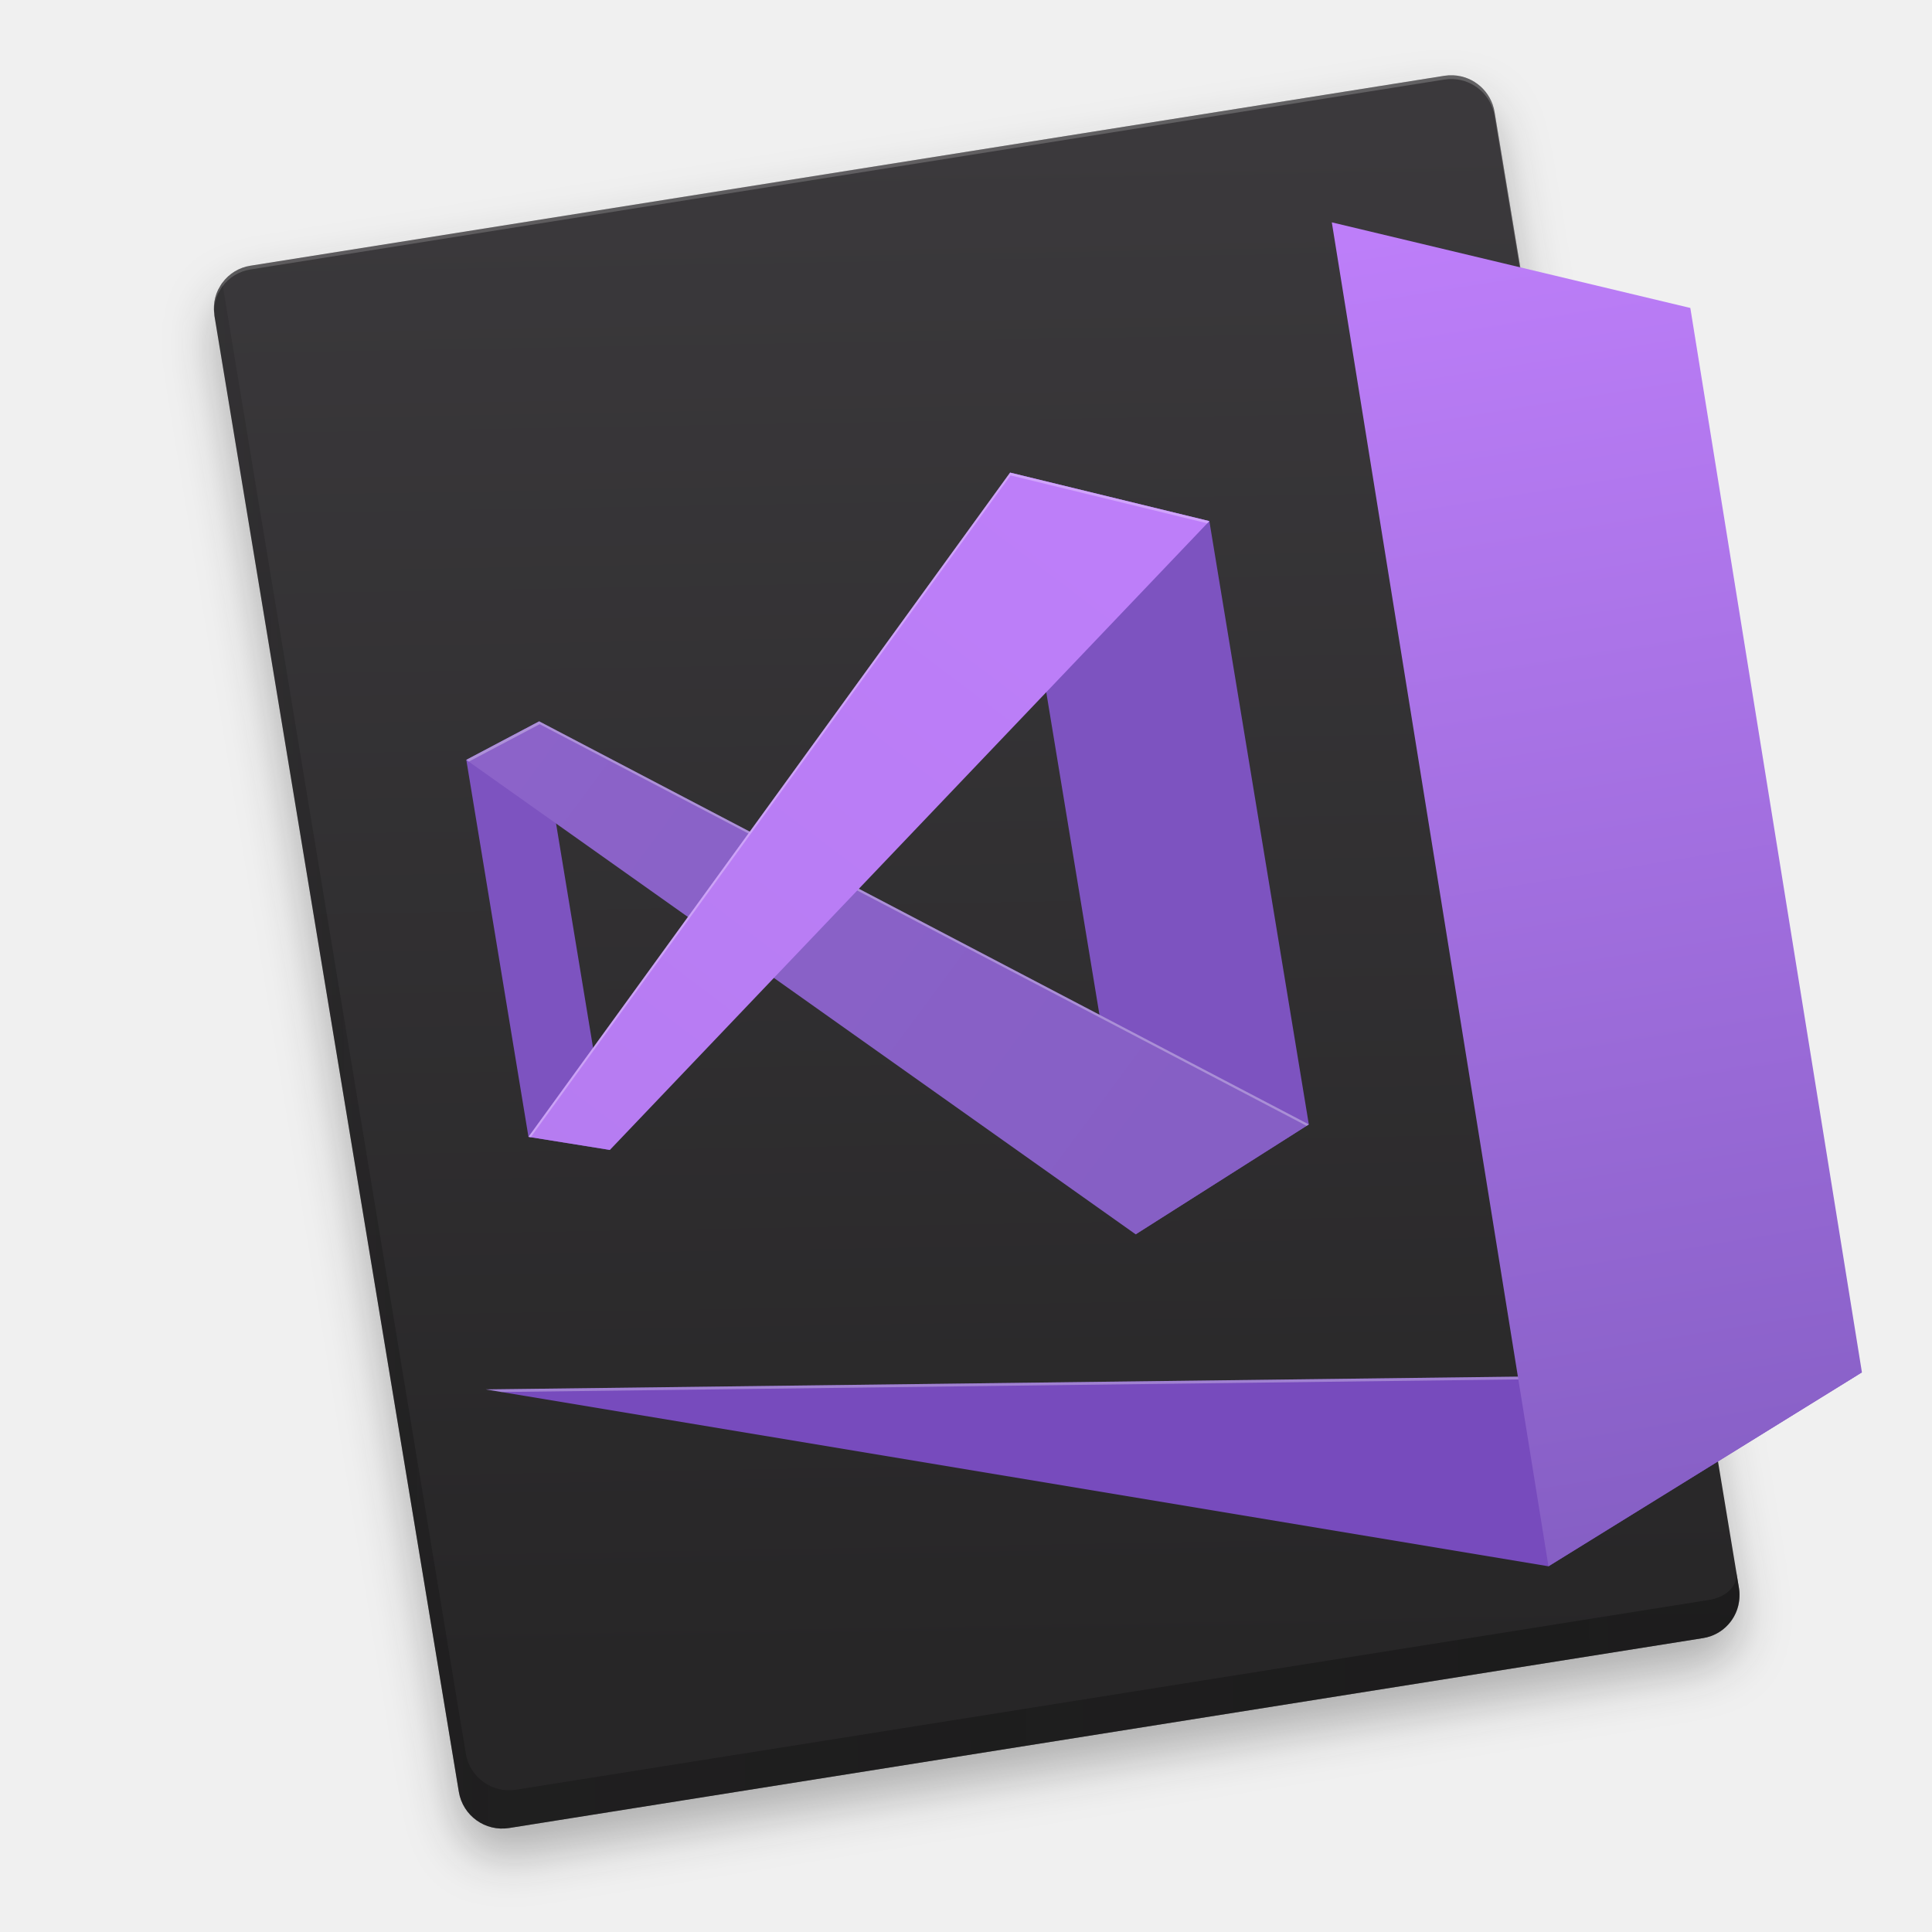
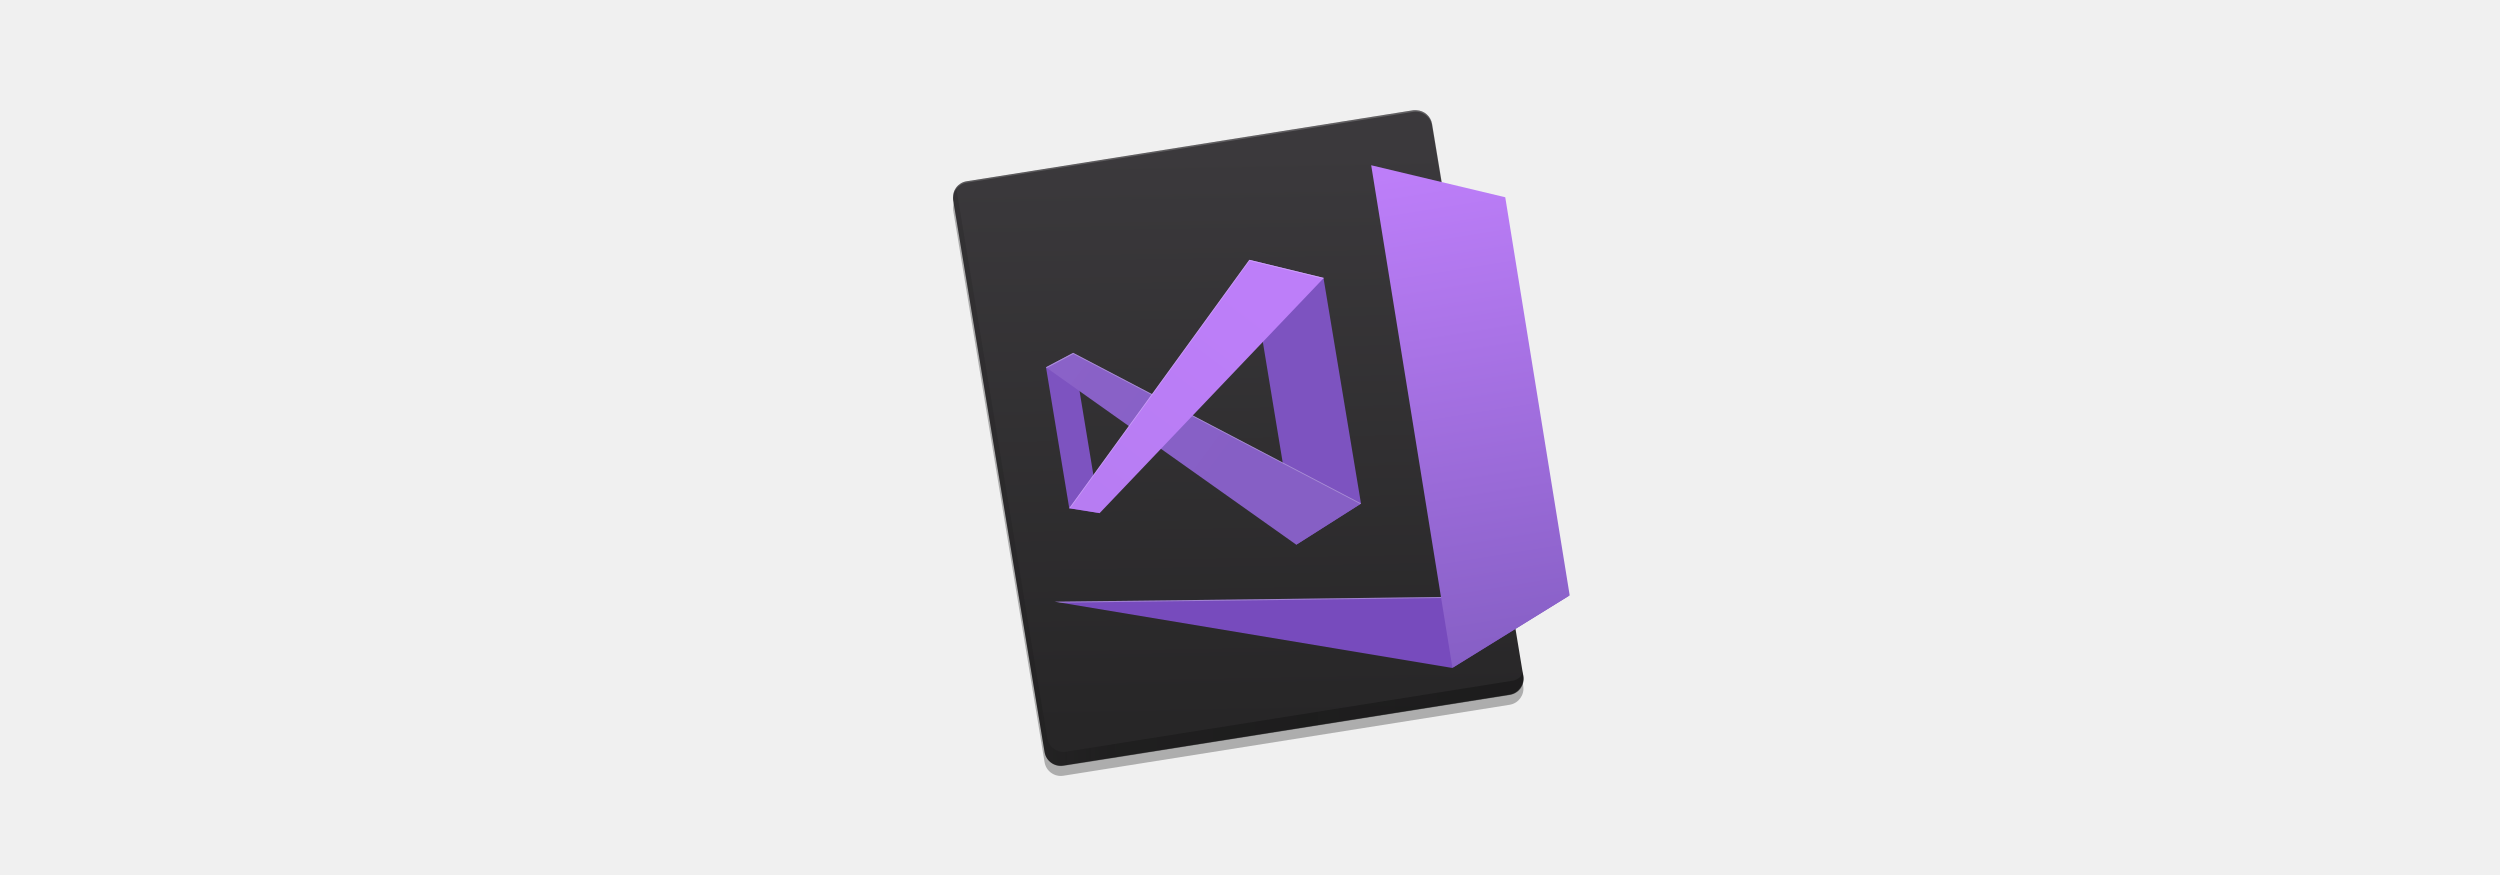
- <svg xmlns="http://www.w3.org/2000/svg" xmlns:xlink="http://www.w3.org/1999/xlink" id="svg1528" viewBox="0 0 512 512" enable-background="new 0 0 512 512">
-   <style>.st0{opacity:0;fill:#f6f6f6}.st1{opacity:.3;filter:url(#filter5120);enable-background:new}.st2{fill:#111}.st3{fill:url(#path9608_1_)}.st4{opacity:.5;fill:url(#rect1155_1_);enable-background:new}.st5{clip-path:url(#SVGID_2_)}.st6{opacity:.6;filter:url(#filter994);enable-background:new}.st7{fill:url(#SVGID_3_)}.st8{fill:#774bbd}.st10,.st9{opacity:.2;fill:url(#path5133_1_);enable-background:new}.st10{opacity:.3;fill:#fff}.st11{fill:url(#path13755_1_)}.st12{opacity:.25;clip-path:url(#SVGID_5_);enable-background:new}.st13{filter:url(#filter911-3)}.st14{fill:url(#SVGID_6_)}.st15{fill:#7d53c0}.st16{fill:url(#path13765_1_)}.st17{fill:url(#path13763_1_)}.st18,.st19{enable-background:new}.st18{fill:#fff;opacity:.29}.st19{opacity:.25;clip-path:url(#SVGID_8_)}.st20{filter:url(#filter1127-3)}.st21{fill:url(#SVGID_9_)}.st22{opacity:.25;clip-path:url(#SVGID_11_);enable-background:new}.st23{filter:url(#filter1188-9)}.st24{fill:url(#SVGID_12_)}.st25,.st26{enable-background:new}.st25{clip-path:url(#SVGID_14_);opacity:.25}.st26{opacity:.5;filter:url(#filter1235-0)}</style>
-   <filter height="1.146" id="filter994" width="1.142" x="-.071" y="-.073" color-interpolation-filters="sRGB">
-     <feGaussianBlur id="feGaussianBlur996" stdDeviation="1.937" />
-   </filter>
-   <filter height="1.12" id="filter911-3" width="1.48" x="-.24" y="-.06" color-interpolation-filters="sRGB">
-     <feGaussianBlur id="feGaussianBlur913-5" stdDeviation=".635" />
-   </filter>
-   <filter height="1.067" id="filter5120" width="1.077" x="-.039" y="-.034" color-interpolation-filters="sRGB">
-     <feGaussianBlur id="feGaussianBlur5122" stdDeviation="6.55" />
-   </filter>
-   <filter height="1.055" id="filter1235-0" width="1.043" x="-.021" y="-.027" color-interpolation-filters="sRGB">
-     <feGaussianBlur id="feGaussianBlur1237-9" stdDeviation=".127" />
-   </filter>
-   <filter height="1.096" id="filter1188-9" width="1.096" x="-.048" y="-.048" color-interpolation-filters="sRGB">
-     <feGaussianBlur id="feGaussianBlur1190-1" stdDeviation="1.08" />
-   </filter>
-   <filter height="1.096" id="filter1127-3" width="1.096" x="-.048" y="-.048" color-interpolation-filters="sRGB">
-     <feGaussianBlur id="feGaussianBlur1129-5" stdDeviation="1.08" />
-   </filter>
-   <path class="st0" d="M512 0v512H0V0h512z" />
-   <g id="layer1" transform="translate(151.164 340.974)">
-     <g id="g5090" transform="matrix(.995 0 0 .995 .718 -1.607)">
-       <path class="st1 st2" d="M234.393-313.982a11.791 11.791 0 0 0-2.362.131l-317.987 50.584a11.452 11.452 0 0 0-7.481 4.561v-.02c-.32.433-.573.912-.83 1.385-.083.155-.194.293-.27.452a11.446 11.446 0 0 0-1.108 4.232c-.05.732-.016 1.479.079 2.234.002.017-.001.033.001.05v.01c.018.133.005.263.027.397l65.099 393.157a11.7 11.7 0 0 0 13.391 9.651l317.987-50.584c5.363-.853 9.197-5.211 9.654-10.361.085-.962.094-1.939-.072-2.939L245.423-304.2a11.697 11.697 0 0 0-11.03-9.782z" id="path5092" />
-       <linearGradient id="path9608_1_" gradientUnits="userSpaceOnUse" x1="-431.954" y1="253.775" x2="-431.954" y2="173.406" gradientTransform="scale(5.0603 -5.0603) rotate(1 10892.161 26083.88)">
-         <stop offset="0" stop-color="#3b393c" />
-         <stop offset="1" stop-color="#272627" />
-       </linearGradient>
-       <path id="path9608" class="st3" d="M234.393-321.017a11.791 11.791 0 0 0-2.362.131l-317.987 50.584a11.452 11.452 0 0 0-7.481 4.561v-.02c-.32.433-.573.912-.83 1.385-.083.155-.194.293-.27.452a11.446 11.446 0 0 0-1.108 4.232c-.05.732-.016 1.479.079 2.234.002.017-.001.033.001.05v.01c.018.133.005.263.027.397l65.099 393.157a11.7 11.7 0 0 0 13.391 9.651l317.987-50.584c5.363-.853 9.197-5.211 9.654-10.361.085-.962.094-1.939-.072-2.939l-65.098-393.158a11.696 11.696 0 0 0-11.03-9.782z" />
-       <linearGradient id="rect1155_1_" gradientUnits="userSpaceOnUse" x1="-471.085" y1="206.073" x2="-392.982" y2="206.008" gradientTransform="scale(5.0603 -5.0603) rotate(1 10892.161 26083.88)">
-         <stop offset="0" stop-color="#111" stop-opacity=".307" />
-         <stop offset=".163" stop-color="#111" stop-opacity=".741" />
-         <stop offset="1" stop-color="#111" />
-       </linearGradient>
-       <path id="rect1155" class="st4" d="M-93.437-265.761a11.51 11.51 0 0 0-2.102 8.759l65.099 393.157a11.7 11.7 0 0 0 13.391 9.651l317.987-50.584a11.512 11.512 0 0 0 9.583-13.301l-.78-4.543c.807 4.389-3.423 7.077-6.955 7.638L-15.2 135.601c-6.364 1.012-12.329-3.294-13.381-9.651l-64.856-391.711z" />
-       <defs>
-         <path id="SVGID_1_" d="M234.393-321.017a11.791 11.791 0 0 0-2.362.131l-317.987 50.584a11.452 11.452 0 0 0-7.481 4.561v-.02c-.32.433-.573.912-.83 1.385-.083.155-.194.293-.27.452a11.446 11.446 0 0 0-1.108 4.232c-.05.732-.015 1.479.08 2.234.002.017-.001.033.001.05v.01c.018.133.005.263.027.397l65.099 393.157a11.7 11.7 0 0 0 13.391 9.651L300.94 95.223c5.363-.853 9.197-5.211 9.654-10.361.085-.962.094-1.939-.072-2.939l-65.1-393.158a11.694 11.694 0 0 0-11.029-9.782z" />
-       </defs>
-       <clipPath id="SVGID_2_">
-         <use xlink:href="#SVGID_1_" overflow="visible" />
-       </clipPath>
-       <g id="g5028" transform="rotate(-1.001 -36706.67 -31222.452) scale(5.08573)" class="st5">
-         <g id="path945" class="st6">
-           <linearGradient id="SVGID_3_" gradientUnits="userSpaceOnUse" x1="-219.638" y1="156.466" x2="-269.435" y2="160.262" gradientTransform="matrix(5.59 .0976 .0976 -5.59 1152.468 1002.968)">
-             <stop offset="0" stop-color="#5420a8" />
-             <stop offset="1" stop-color="#7130d8" stop-opacity="0" />
-           </linearGradient>
-           <path class="st7" d="M-67.548 71.417l8.688 60.61-54.054-.274 55.483 10.235 16.59-9.87-8.012-55.891z" />
-         </g>
-       </g>
-       <path id="path13757" class="st8" d="M-23.255 28.984l366.517-4.542-83.485 51.654-283.032-47.112z" />
-       <linearGradient id="path5133_1_" gradientUnits="userSpaceOnUse" x1="107.485" y1="148.1" x2="107.485" y2="-196.466" gradientTransform="matrix(1 0 0 -1 0 -165.562)">
-         <stop offset="0" stop-color="#fff" />
-         <stop offset="1" stop-color="#fff" stop-opacity="0" />
-       </linearGradient>
-       <path id="path5133" class="st9" d="M234.394-321.017a11.8 11.8 0 0 0-2.363.13l-317.986 50.585a11.447 11.447 0 0 0-7.481 4.56v-.02c-.32.433-.573.912-.83 1.386-.083.155-.195.293-.271.451a11.449 11.449 0 0 0-1.109 4.232c-.028.408-.022.822-.002 1.239.003-.077-.003-.156.002-.234a11.41 11.41 0 0 1 1.109-4.232c.076-.159.188-.297.271-.451.257-.474.511-.953.83-1.386v.02a11.447 11.447 0 0 1 7.481-4.56l317.986-50.585a11.803 11.803 0 0 1 2.363-.13 11.692 11.692 0 0 1 11.028 9.781l65.099 393.158a9.7 9.7 0 0 1 .106 1.036c.02-.672.009-1.35-.106-2.041l-65.099-393.158a11.694 11.694 0 0 0-11.028-9.781z" />
-       <path id="path1262" class="st10" d="M-23.255 28.985l4.162.696L342.032 25.2l1.23-.759-366.517 4.544z" />
-       <linearGradient id="path13755_1_" gradientUnits="userSpaceOnUse" x1="-525.137" y1="96.66" x2="-525.137" y2="190.702" gradientTransform="scale(3.7578 -3.7578) rotate(9.158 489.72 3822.966)">
-         <stop offset="0" stop-color="#865fc5" />
-         <stop offset="1" stop-color="#bd7ef9" />
-       </linearGradient>
-       <path id="path13755" class="st11" d="M202.072-281.851l57.705 357.947 83.485-51.654-45.702-283.493-95.488-22.8z" />
-       <g>
-         <defs>
-           <path id="SVGID_4_" d="M-19.528 29.605l279.305 46.491-8.037-49.853z" />
-         </defs>
-         <clipPath id="SVGID_5_">
-           <use xlink:href="#SVGID_4_" overflow="visible" />
-         </clipPath>
-         <g id="g924-6" transform="rotate(-9.158 -1494.617 270.443) scale(14.08641)" class="st12">
-           <g id="path13755-3-2" class="st13">
-             <linearGradient id="SVGID_6_" gradientUnits="userSpaceOnUse" x1="-38.445" y1="29.885" x2="-38.445" y2="26.37" gradientTransform="matrix(13.8372 2.2307 2.2307 -13.8372 487.535 521.106)">
-               <stop offset="0" stop-color="#111" />
-               <stop offset="1" stop-color="#111" stop-opacity="0" />
-             </linearGradient>
-             <path class="st14" d="M19.05 0v25.4l6.35-2.642V2.642z" />
-           </g>
-         </g>
-       </g>
-       <g id="g1008" transform="rotate(-1.001 -41764.927 -62957.185) scale(5.86879)">
-         <path id="path13759-3" class="st15" d="M-168.026 86.37l5.095 34.663 7.945-4.851-4.035-27.453-9.005-2.359z" />
-         <path id="path13761" class="st15" d="M-189.588 97.284l-3.339 1.69 2.522 17.155 3.685.658-2.868-19.503z" />
-         <linearGradient id="path13765_1_" gradientUnits="userSpaceOnUse" x1="-303.917" y1="156.906" x2="-314.712" y2="167.585" gradientTransform="scale(14.3192 -14.3192) rotate(7.362 1125.664 2349.236)">
-           <stop offset="0" stop-color="#865fc5" />
-           <stop offset="1" stop-color="#a977dd" />
-         </linearGradient>
-         <path id="path13765" class="st16" d="M-192.928 98.974l29.997 22.059 7.945-4.851-34.602-18.898-3.34 1.69z" />
-         <path id="path1248" class="st10" d="M-189.589 97.284l-3.339 1.691.111.081 3.247-1.643 34.481 18.833.102-.062-34.602-18.9z" />
-         <linearGradient id="path13763_1_" gradientUnits="userSpaceOnUse" x1="-303.952" y1="158.925" x2="-314.747" y2="148.245" gradientTransform="scale(14.3192 -14.3192) rotate(7.362 1125.664 2349.236)">
-           <stop offset="0" stop-color="#bd7ef9" />
-           <stop offset="1" stop-color="#9472cc" />
-         </linearGradient>
-         <path id="path13763" class="st17" d="M-186.721 116.787l27.7-28.058-9.004-2.359-22.38 29.759 3.684.658z" />
-         <path id="path1239" class="st18" d="M-168.025 86.37l-22.38 29.759.103.018 22.297-29.649 8.888 2.33.097-.099-9.005-2.359z" />
-         <defs>
-           <path id="SVGID_7_" d="M-159.022 88.73l-7.535 7.632 2.158 14.682 9.413 5.141z" />
-         </defs>
-         <clipPath id="SVGID_8_">
-           <use xlink:href="#SVGID_7_" overflow="visible" />
-         </clipPath>
-         <g id="g1117-6" transform="scale(2.4523) rotate(-8.362 187.486 572.774)" class="st19">
-           <g id="path13765-9-0" class="st20">
-             <linearGradient id="SVGID_9_" gradientUnits="userSpaceOnUse" x1="-29.651" y1="26.688" x2="-16.502" y2="26.688" gradientTransform="matrix(3.7384 .6164 .6164 -3.7384 106.763 128.895)">
-               <stop offset="0" />
-               <stop offset="1" stop-opacity="0" />
-             </linearGradient>
-             <path class="st21" d="M12.382 3.704L6.548 9.476 3.035 6.829l-1.448.484 3.574 3.535-3.574 3.536 1.448.483 3.513-2.647 5.834 5.772 3.493-1.486-7.507-5.658 7.507-5.658z" />
-           </g>
-         </g>
-         <g>
-           <defs>
-             <path id="SVGID_10_" d="M-192.927 98.975l2.52 17.146 3-3.988-1.5-10.202-4.02-2.956zm2.52 17.146l3.683.658v-.001l-3.683-.657z" />
-           </defs>
-           <clipPath id="SVGID_11_">
-             <use xlink:href="#SVGID_10_" overflow="visible" />
-           </clipPath>
-           <g id="g1193-6" transform="rotate(-8.362 459.833 1404.583) scale(2.45098)" class="st22">
-             <g id="path13765-92-2" class="st23">
-               <linearGradient id="SVGID_12_" gradientUnits="userSpaceOnUse" x1="-32.099" y1="26.297" x2="-37.449" y2="26.297" gradientTransform="matrix(3.7363 .616 .616 -3.7363 106.757 128.875)">
-                 <stop offset="0" />
-                 <stop offset="1" stop-opacity="0" />
-               </linearGradient>
-               <path class="st24" d="M12.382 3.704L6.548 9.476 3.035 6.829l-1.448.484 3.574 3.535-3.574 3.536 1.448.483 3.513-2.647 5.834 5.772 3.493-1.486-7.507-5.658 7.507-5.658z" />
-             </g>
-           </g>
-         </g>
-         <g>
-           <defs>
-             <path id="SVGID_13_" d="M-189.588 97.284l-3.339 1.691 9.93 7.302 2.876-3.822-9.467-5.171zm14.371 7.849l-3.926 3.978 16.213 11.922 7.944-4.85-20.231-11.05z" />
-           </defs>
-           <clipPath id="SVGID_14_">
-             <use xlink:href="#SVGID_13_" overflow="visible" />
-           </clipPath>
-           <g id="g1229-6" transform="matrix(2.4261 -.35662 .35662 2.4261 107.484 -109.607)" class="st25">
-             <path d="M-132.129 73.894l12.84-9.678-3.493-1.486-10.795 10.68z" id="path13763-3-1" class="st26" />
-           </g>
-         </g>
+ <svg xmlns="http://www.w3.org/2000/svg" id="ICONS" viewBox="0 0 400 140">
+   <defs>
+     <style>
+       .cls-1 {
+         fill: none;
+       }
+ 
+       .cls-11, .cls-2 {
+         opacity: 0.3;
+       }
+ 
+       .cls-10, .cls-11, .cls-14, .cls-19, .cls-2, .cls-5, .cls-7 {
+         isolation: isolate;
+       }
+ 
+       .cls-3 {
+         fill: #111;
+       }
+ 
+       .cls-4 {
+         fill: url(#linear-gradient);
+       }
+ 
+       .cls-5 {
+         opacity: 0.5;
+         fill: url(#linear-gradient-2);
+       }
+ 
+       .cls-6 {
+         clip-path: url(#clip-path);
+       }
+ 
+       .cls-7 {
+         opacity: 0.6;
+       }
+ 
+       .cls-8 {
+         fill: url(#linear-gradient-3);
+       }
+ 
+       .cls-9 {
+         fill: #774bbd;
+       }
+ 
+       .cls-10 {
+         opacity: 0.2;
+         fill: url(#linear-gradient-4);
+       }
+ 
+       .cls-11, .cls-19 {
+         fill: #fff;
+       }
+ 
+       .cls-12 {
+         fill: url(#linear-gradient-5);
+       }
+ 
+       .cls-13 {
+         clip-path: url(#clip-path-2);
+       }
+ 
+       .cls-14 {
+         opacity: 0.25;
+       }
+ 
+       .cls-15 {
+         fill: url(#linear-gradient-6);
+       }
+ 
+       .cls-16 {
+         fill: #7d53c0;
+       }
+ 
+       .cls-17 {
+         fill: url(#linear-gradient-7);
+       }
+ 
+       .cls-18 {
+         fill: url(#linear-gradient-8);
+       }
+ 
+       .cls-19 {
+         opacity: 0.29;
+       }
+     </style>
+     <linearGradient id="linear-gradient" x1="-2169.45" y1="400.65" x2="-2169.45" y2="418.8" gradientTransform="matrix(5.03, -0.09, 0.09, 5.03, 11083.53, -2186.23)" gradientUnits="userSpaceOnUse">
+       <stop offset="0" stop-color="#3b393c" />
+       <stop offset="1" stop-color="#272627" />
+     </linearGradient>
+     <linearGradient id="linear-gradient-2" x1="-2178.29" y1="411.42" x2="-2160.65" y2="411.44" gradientTransform="matrix(5.03, -0.09, 0.09, 5.03, 11083.53, -2186.23)" gradientUnits="userSpaceOnUse">
+       <stop offset="0" stop-color="#111" stop-opacity="0.31" />
+       <stop offset="0.16" stop-color="#111" stop-opacity="0.74" />
+       <stop offset="1" stop-color="#111" />
+     </linearGradient>
+     <clipPath id="clip-path">
+       <path class="cls-1" d="M556.52-426.63a13.47,13.47,0,0,0-2.7.2L191.57-362.31a13.08,13.08,0,0,0-8.46,5.36v0a13.33,13.33,0,0,0-.92,1.6c-.09.18-.22.34-.3.52a13.08,13.08,0,0,0-.82,2.33,13.13,13.13,0,0,0-.37,2.52,13.24,13.24,0,0,0,.14,2.55s0,0,0,.06h0c0,.15,0,.3,0,.45L263.1,100.92a13.37,13.37,0,0,0,15.49,10.76L640.84,47.55a13.39,13.39,0,0,0,10.68-15.38L569.32-415.68a13.36,13.36,0,0,0-12.79-11Z" />
+     </clipPath>
+     <linearGradient id="linear-gradient-3" x1="-2302.39" y1="463.55" x2="-2313.64" y2="462.69" gradientTransform="translate(65366.15 -13046.05) scale(28.29)" gradientUnits="userSpaceOnUse">
+       <stop offset="0" stop-color="#5420a8" />
+       <stop offset="1" stop-color="#7130d8" stop-opacity="0" />
+     </linearGradient>
+     <linearGradient id="linear-gradient-4" x1="57.26" y1="612.57" x2="57.26" y2="690.36" gradientTransform="translate(141.16 -590.21) scale(0.99)" gradientUnits="userSpaceOnUse">
+       <stop offset="0" stop-color="#fff" />
+       <stop offset="1" stop-color="#fff" stop-opacity="0" />
+     </linearGradient>
+     <linearGradient id="linear-gradient-5" x1="-2159.07" y1="566.66" x2="-2159.07" y2="545.43" gradientTransform="translate(7874.85 -3272.15) rotate(-9.16) scale(3.74)" gradientUnits="userSpaceOnUse">
+       <stop offset="0" stop-color="#865fc5" />
+       <stop offset="1" stop-color="#bd7ef9" />
+     </linearGradient>
+     <clipPath id="clip-path-2">
+       <polygon class="cls-1" points="113.94 139.43 1010 144 959.78 -7.71 113.94 139.43" />
+     </clipPath>
+     <linearGradient id="linear-gradient-6" x1="-2181.56" y1="590.51" x2="-2181.56" y2="591.31" gradientTransform="translate(428791.27 -115909.47) scale(196.44)" gradientUnits="userSpaceOnUse">
+       <stop offset="0" stop-color="#111" />
+       <stop offset="1" stop-color="#111" stop-opacity="0" />
+     </linearGradient>
+     <linearGradient id="linear-gradient-7" x1="-2432.54" y1="466.74" x2="-2434.98" y2="464.33" gradientTransform="translate(195770.13 -68109.93) rotate(-8.36) scale(83.62)" gradientUnits="userSpaceOnUse">
+       <stop offset="0" stop-color="#865fc5" />
+       <stop offset="1" stop-color="#a977dd" />
+     </linearGradient>
+     <linearGradient id="linear-gradient-8" x1="-2432.55" y1="466.28" x2="-2434.98" y2="468.7" gradientTransform="translate(195770.13 -68109.93) rotate(-8.36) scale(83.62)" gradientUnits="userSpaceOnUse">
+       <stop offset="0" stop-color="#bd7ef9" />
+       <stop offset="1" stop-color="#9472cc" />
+     </linearGradient>
+   </defs>
+   <g id="path5092" class="cls-2">
+     <path class="cls-3" d="M226.65,19.22a2.65,2.65,0,0,0-.53,0L154.68,30.62a2.57,2.57,0,0,0-1.68,1h0a2.62,2.62,0,0,0-.19.31l-.06.1a2.58,2.58,0,0,0-.25,1,2.6,2.6,0,0,0,0,.5h0s0,.06,0,.09l14.63,88.33a2.63,2.63,0,0,0,3,2.17l71.44-11.36a2.63,2.63,0,0,0,2.15-3L229.13,21.42a2.63,2.63,0,0,0-2.48-2.2Z" />
+   </g>
+   <path id="path9608" class="cls-4" d="M226.65,17.64a2.65,2.65,0,0,0-.53,0L154.68,29a2.57,2.57,0,0,0-1.68,1h0a2.62,2.62,0,0,0-.19.31l-.06.1a2.58,2.58,0,0,0-.25,1,2.6,2.6,0,0,0,0,.5h0s0,.06,0,.09l14.63,88.33a2.63,2.63,0,0,0,3,2.17l71.44-11.36a2.63,2.63,0,0,0,2.15-3L229.13,19.84a2.63,2.63,0,0,0-2.48-2.2Z" />
+   <path id="rect1155" class="cls-5" d="M153,30.05a2.59,2.59,0,0,0-.47,2l14.63,88.33a2.63,2.63,0,0,0,3,2.17l71.44-11.36a2.59,2.59,0,0,0,2.15-3l-.18-1c.18,1-.77,1.59-1.56,1.72l-71.44,11.36a2.63,2.63,0,0,1-3-2.17Z" />
+   <g class="cls-6">
+     <g id="g5028">
+       <g id="path945" class="cls-7">
+         <polygon class="cls-8" points="219.41 27.7 230.54 96.77 168.79 97.53 232.38 108.12 251.13 96.51 240.86 32.82 219.41 27.7" />
      </g>
    </g>
  </g>
+   <path id="path13757" class="cls-9" d="M168.77,96.27l82.34-1-18.76,11.6Z" />
+   <path id="path5133" class="cls-10" d="M226.65,17.64a2.65,2.65,0,0,0-.53,0L154.68,29a2.57,2.57,0,0,0-1.68,1h0a2.6,2.6,0,0,0-.19.31l-.06.1a2.57,2.57,0,0,0-.25,1,2.39,2.39,0,0,0,0,.28s0,0,0-.05a2.57,2.57,0,0,1,.25-1l.06-.1a2.63,2.63,0,0,1,.19-.31h0a2.57,2.57,0,0,1,1.68-1L226.12,17.9a2.64,2.64,0,0,1,3,2.17l14.63,88.33a2.18,2.18,0,0,1,0,.23,2.34,2.34,0,0,0,0-.46L229.13,19.84A2.63,2.63,0,0,0,226.65,17.64Z" />
+   <path id="path1262" class="cls-11" d="M168.77,96.27l.94.16,81.13-1,.28-.17Z" />
+   <path id="path13755" class="cls-12" d="M219.39,26.44l13,80.42,18.76-11.6L240.84,31.56Z" />
+   <g class="cls-13">
+     <g id="g924-6" class="cls-14">
+       <g id="path13755-3-2">
+         <polygon class="cls-15" points="219.56 27.5 232.35 106.86 250.86 95.4 240.73 32.55 219.56 27.5" />
+       </g>
+     </g>
+   </g>
+   <path id="path13759-3" class="cls-16" d="M199.89,41.58l7.51,45.58,10.36-6.58-6-36.1Z" />
+   <path id="path13761" class="cls-16" d="M171.72,56.46l-4.36,2.3,3.72,22.56,4.87.78Z" />
+   <path id="path13765" class="cls-17" d="M167.35,58.77,207.4,87.15l10.36-6.58L171.72,56.46Z" />
+   <path id="path1248" class="cls-11" d="M171.71,56.46l-4.36,2.31.15.1,4.24-2.24,45.89,24,.13-.08Z" />
+   <path id="path13763" class="cls-18" d="M175.94,82.1l35.87-37.63-11.92-2.9L171.07,81.32Z" />
+   <path id="path1239" class="cls-19" d="M199.89,41.58,171.07,81.32l.14,0,28.71-39.6,11.77,2.87.13-.13Z" />
</svg>
